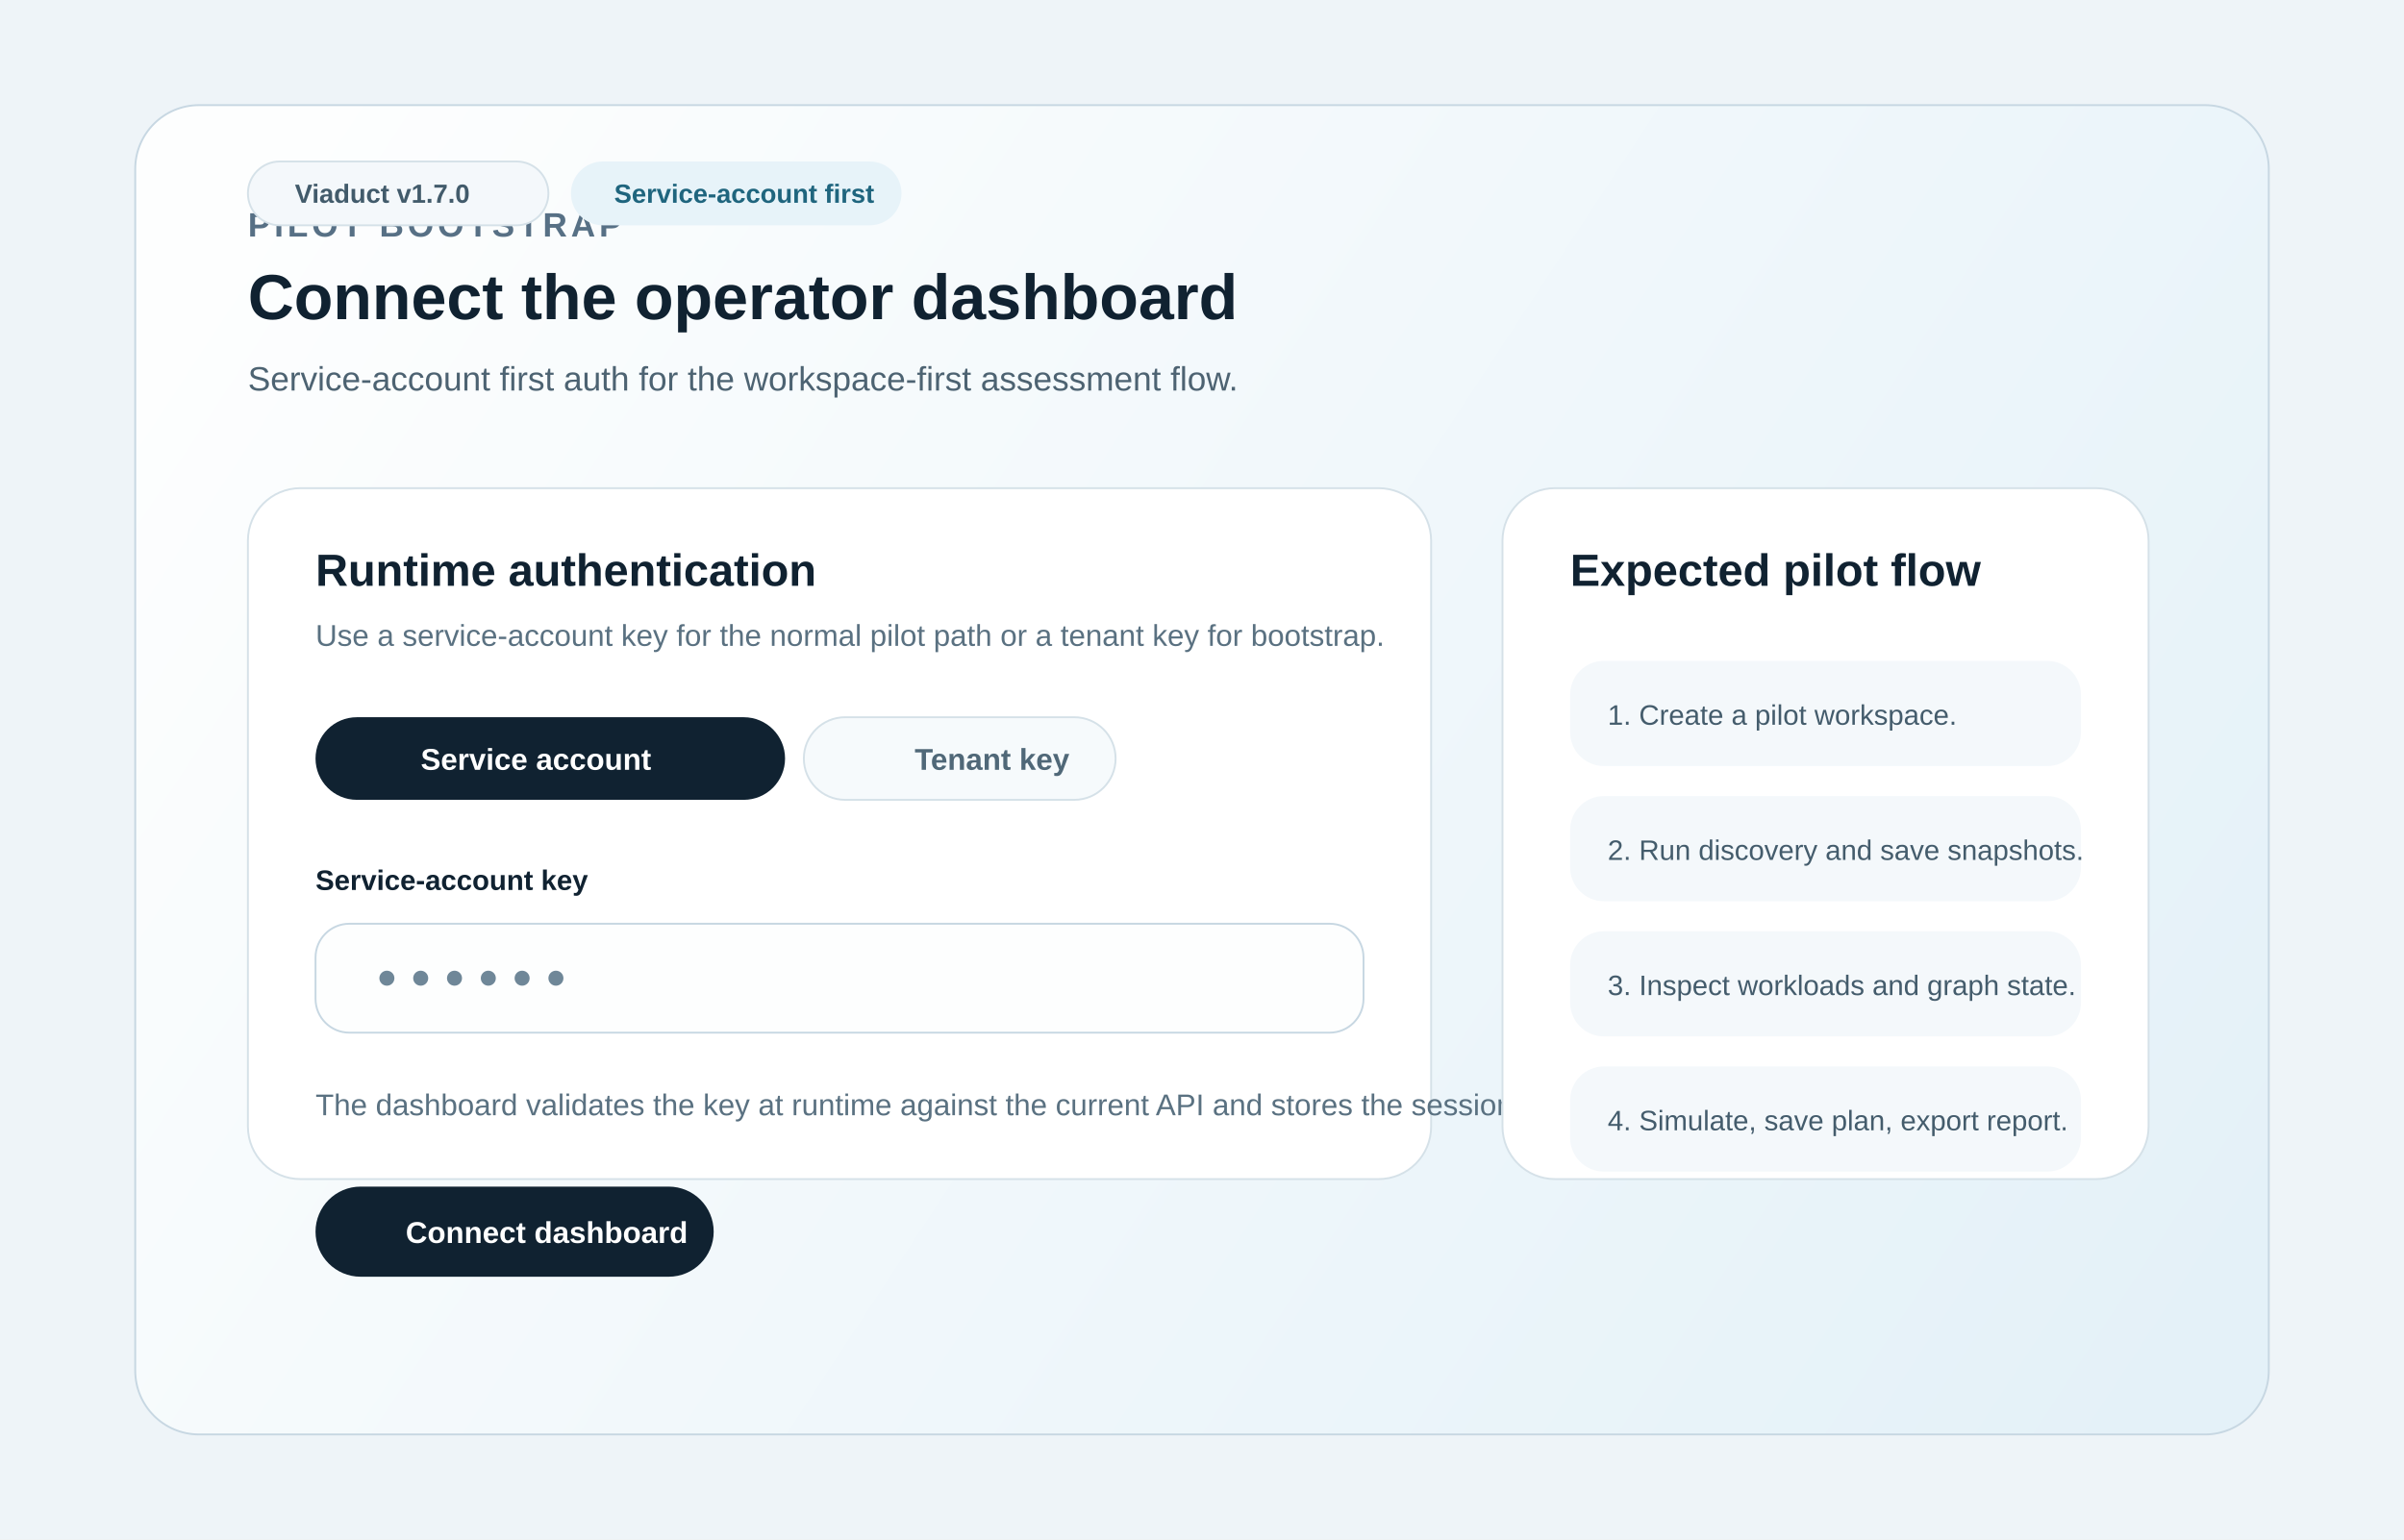
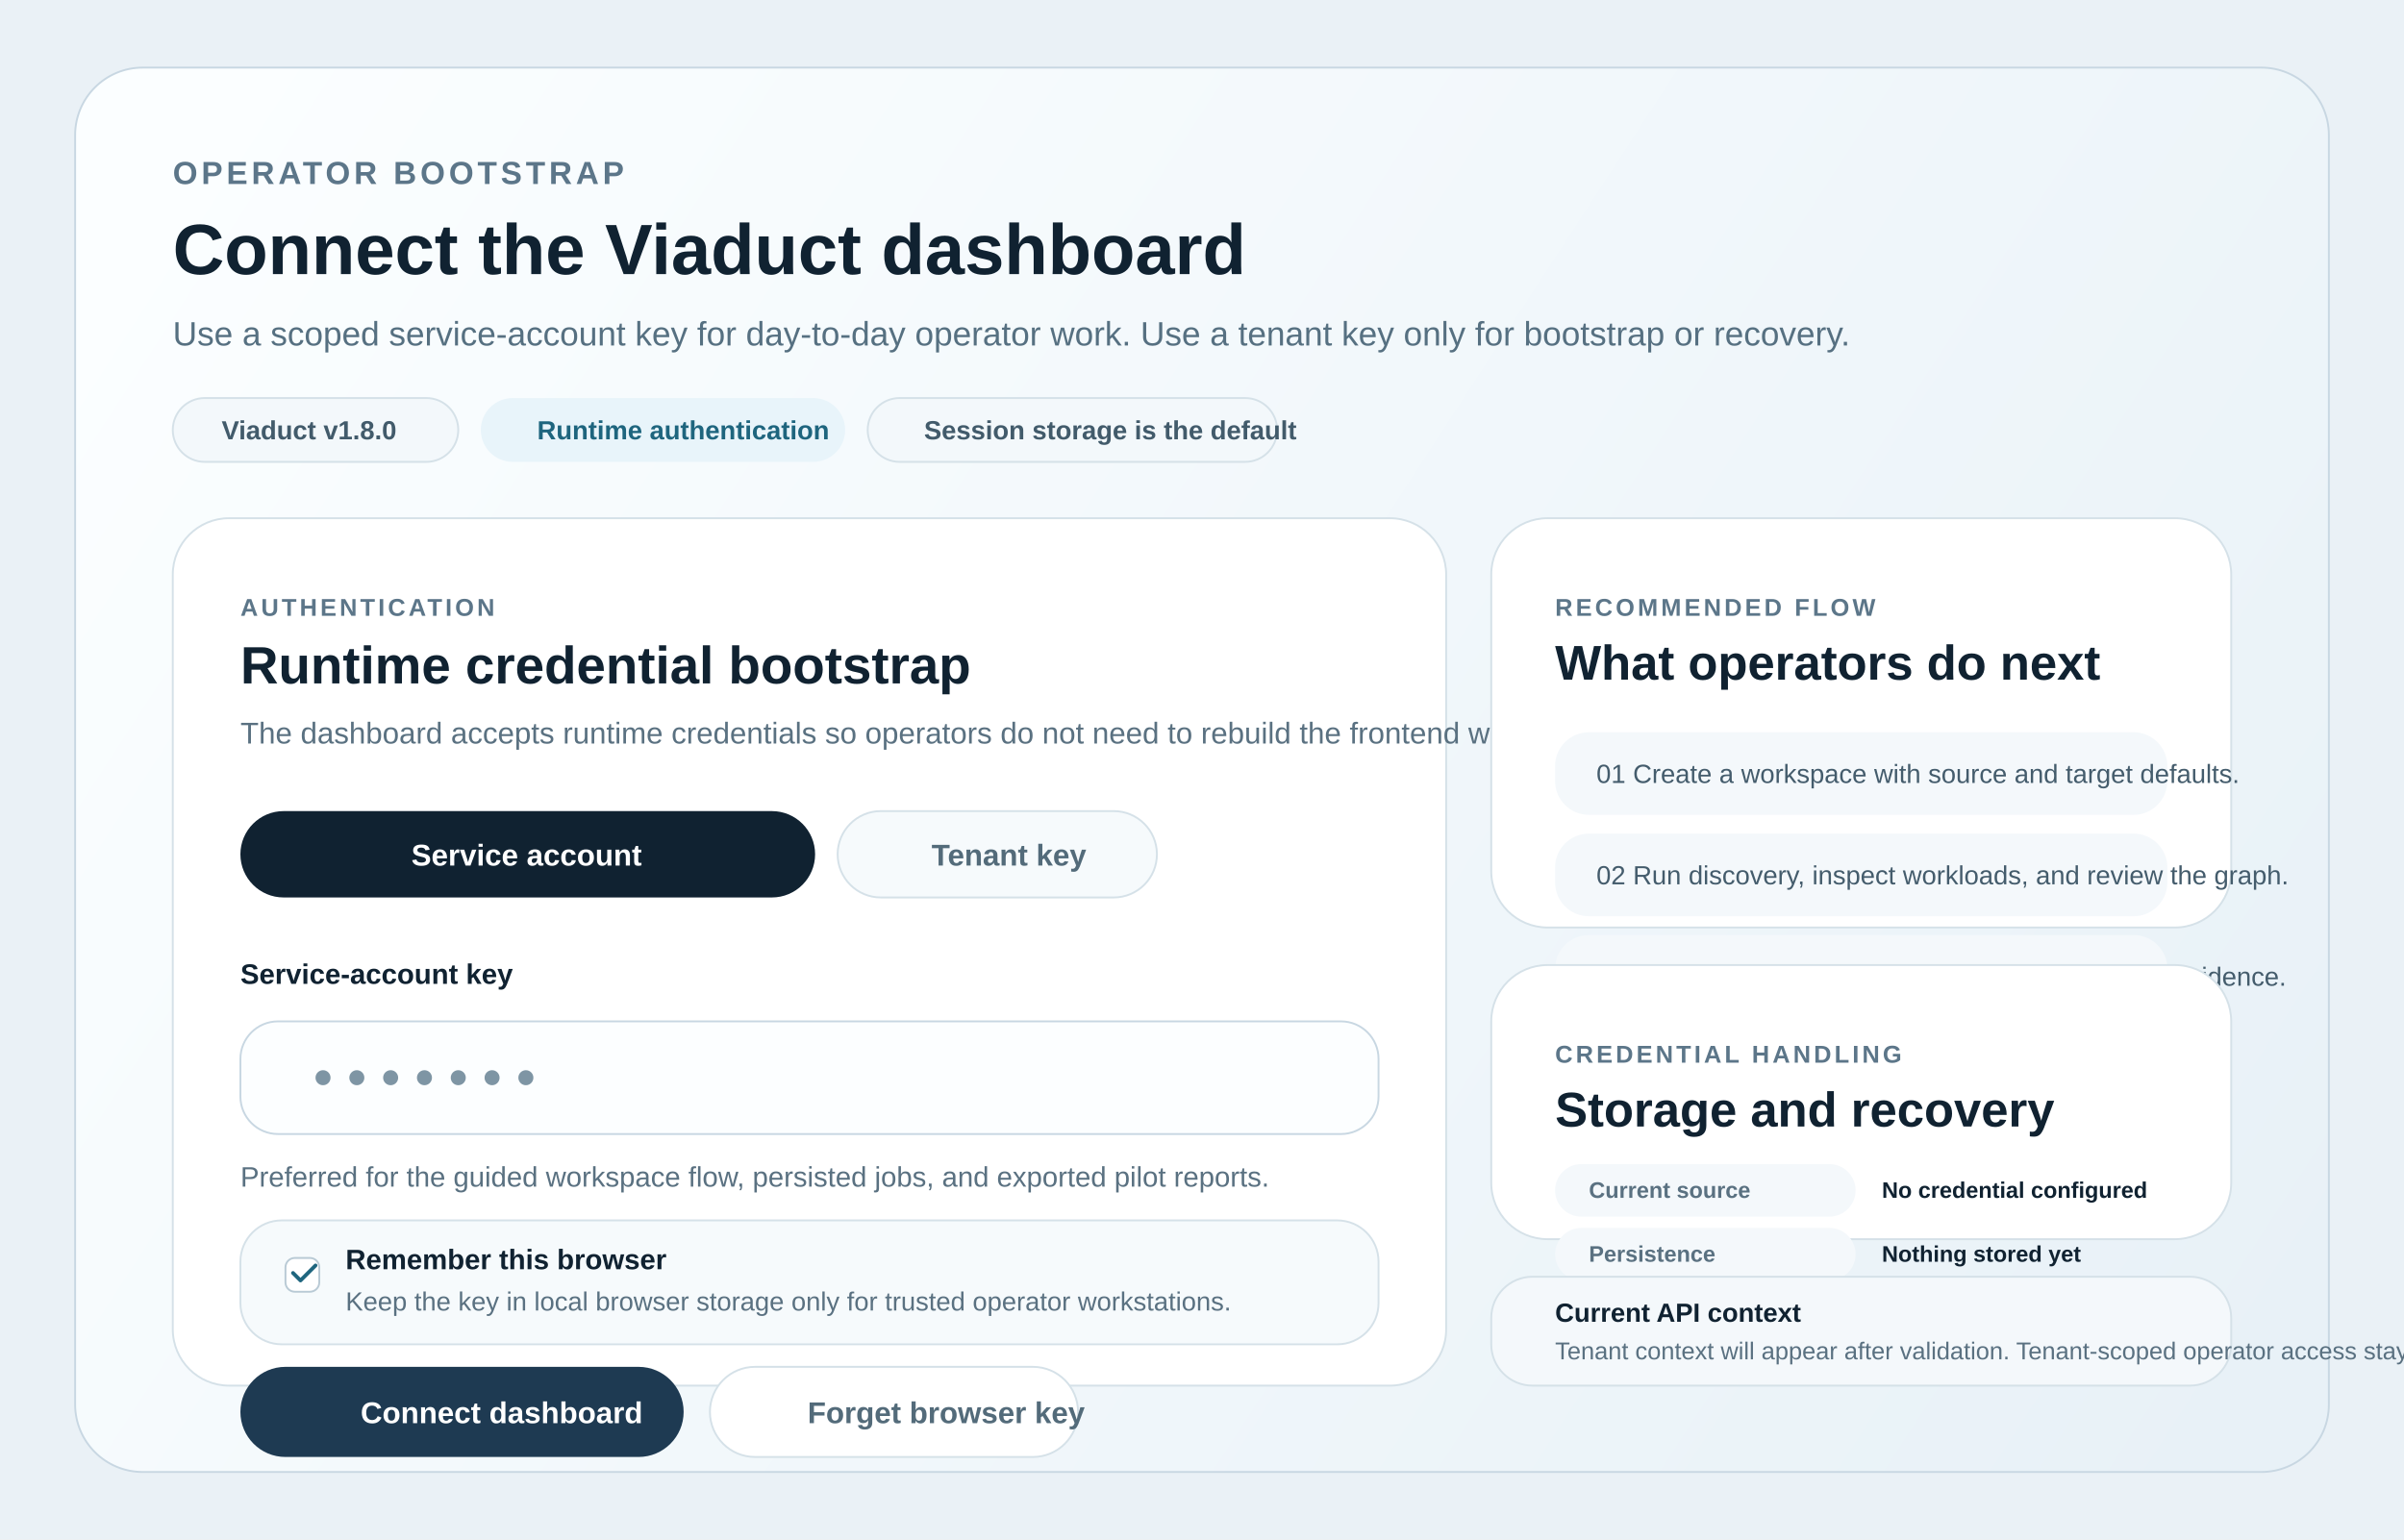
<svg xmlns="http://www.w3.org/2000/svg" width="1280" height="820" viewBox="0 0 1280 820" fill="none">
-   <rect width="1280" height="820" fill="#EEF4F8" />
  <defs>
-     <linearGradient id="bg" x1="144" y1="88" x2="1148" y2="748" gradientUnits="userSpaceOnUse">
-       <stop stop-color="#FDFEFE" />
-       <stop offset="1" stop-color="#E4F1F8" />
+     <linearGradient id="bootstrap-shell" x1="96" y1="72" x2="1184" y2="780" gradientUnits="userSpaceOnUse">
+       <stop stop-color="#FBFEFF" />
+       <stop offset="1" stop-color="#E8F1F7" />
+     </linearGradient>
+     <linearGradient id="bootstrap-button" x1="0" y1="0" x2="240" y2="48" gradientUnits="userSpaceOnUse">
+       <stop stop-color="#102231" />
+       <stop offset="1" stop-color="#1E3A52" />
    </linearGradient>
  </defs>
-   <rect x="72" y="56" width="1136" height="708" rx="34" fill="url(#bg)" stroke="#C7D7E2" />
-   <text x="132" y="126" fill="#577085" font-family="Segoe UI, Arial, sans-serif" font-size="18" font-weight="700" letter-spacing="2">PILOT BOOTSTRAP</text>
-   <text x="132" y="170" fill="#102231" font-family="Segoe UI, Arial, sans-serif" font-size="34" font-weight="700">Connect the operator dashboard</text>
-   <text x="132" y="208" fill="#4D6372" font-family="Segoe UI, Arial, sans-serif" font-size="18">Service-account first auth for the workspace-first assessment flow.</text>
-   <rect x="132" y="260" width="630" height="368" rx="28" fill="#FFFFFF" stroke="#D5E1E8" />
-   <text x="168" y="312" fill="#102231" font-family="Segoe UI, Arial, sans-serif" font-size="24" font-weight="700">Runtime authentication</text>
-   <text x="168" y="344" fill="#5A7181" font-family="Segoe UI, Arial, sans-serif" font-size="16">Use a service-account key for the normal pilot path or a tenant key for bootstrap.</text>
-   <rect x="168" y="382" width="250" height="44" rx="22" fill="#102231" />
-   <text x="224" y="410" fill="#FFFFFF" font-family="Segoe UI, Arial, sans-serif" font-size="16" font-weight="700">Service account</text>
-   <rect x="428" y="382" width="166" height="44" rx="22" fill="#F6FAFC" stroke="#D5E1E8" />
-   <text x="487" y="410" fill="#506878" font-family="Segoe UI, Arial, sans-serif" font-size="16" font-weight="700">Tenant key</text>
-   <text x="168" y="474" fill="#102231" font-family="Segoe UI, Arial, sans-serif" font-size="15" font-weight="700">Service-account key</text>
-   <rect x="168" y="492" width="558" height="58" rx="18" fill="#FDFEFE" stroke="#C7D7E2" />
-   <circle cx="206" cy="521" r="4" fill="#6F8798" />
-   <circle cx="224" cy="521" r="4" fill="#6F8798" />
-   <circle cx="242" cy="521" r="4" fill="#6F8798" />
-   <circle cx="260" cy="521" r="4" fill="#6F8798" />
-   <circle cx="278" cy="521" r="4" fill="#6F8798" />
-   <circle cx="296" cy="521" r="4" fill="#6F8798" />
-   <text x="168" y="594" fill="#5A7181" font-family="Segoe UI, Arial, sans-serif" font-size="16">The dashboard validates the key at runtime against the current API and stores the session locally.</text>
-   <rect x="168" y="632" width="212" height="48" rx="24" fill="#102231" />
-   <text x="216" y="662" fill="#FFFFFF" font-family="Segoe UI, Arial, sans-serif" font-size="16" font-weight="700">Connect dashboard</text>
-   <rect x="800" y="260" width="344" height="368" rx="28" fill="#FFFFFF" stroke="#D5E1E8" />
-   <text x="836" y="312" fill="#102231" font-family="Segoe UI, Arial, sans-serif" font-size="24" font-weight="700">Expected pilot flow</text>
-   <rect x="836" y="352" width="272" height="56" rx="18" fill="#F4F8FB" />
-   <text x="856" y="386" fill="#445C6C" font-family="Segoe UI, Arial, sans-serif" font-size="15">1. Create a pilot workspace.</text>
-   <rect x="836" y="424" width="272" height="56" rx="18" fill="#F4F8FB" />
-   <text x="856" y="458" fill="#445C6C" font-family="Segoe UI, Arial, sans-serif" font-size="15">2. Run discovery and save snapshots.</text>
-   <rect x="836" y="496" width="272" height="56" rx="18" fill="#F4F8FB" />
-   <text x="856" y="530" fill="#445C6C" font-family="Segoe UI, Arial, sans-serif" font-size="15">3. Inspect workloads and graph state.</text>
-   <rect x="836" y="568" width="272" height="56" rx="18" fill="#F4F8FB" />
-   <text x="856" y="602" fill="#445C6C" font-family="Segoe UI, Arial, sans-serif" font-size="15">4. Simulate, save plan, export report.</text>
-   <rect x="132" y="86" width="160" height="34" rx="17" fill="#F4F8FB" stroke="#D5E1E8" />
-   <text x="157" y="108" fill="#425B6B" font-family="Segoe UI, Arial, sans-serif" font-size="14" font-weight="700">Viaduct v1.7.0</text>
-   <rect x="304" y="86" width="176" height="34" rx="17" fill="#E7F3F9" />
-   <text x="327" y="108" fill="#1F657E" font-family="Segoe UI, Arial, sans-serif" font-size="14" font-weight="700">Service-account first</text>
+   <rect width="1280" height="820" fill="#EAF1F6" />
+   <rect x="40" y="36" width="1200" height="748" rx="36" fill="url(#bootstrap-shell)" stroke="#C8D7E2" />
+   <text x="92" y="98" fill="#5C7689" font-family="Segoe UI, Arial, sans-serif" font-size="17" font-weight="700" letter-spacing="2">OPERATOR BOOTSTRAP</text>
+   <text x="92" y="146" fill="#102231" font-family="Segoe UI, Arial, sans-serif" font-size="38" font-weight="700">Connect the Viaduct dashboard</text>
+   <text x="92" y="184" fill="#567081" font-family="Segoe UI, Arial, sans-serif" font-size="18">Use a scoped service-account key for day-to-day operator work. Use a tenant key only for bootstrap or recovery.</text>
+   <rect x="92" y="212" width="152" height="34" rx="17" fill="#F3F8FB" stroke="#D5E1E8" />
+   <text x="118" y="234" fill="#425B6B" font-family="Segoe UI, Arial, sans-serif" font-size="14" font-weight="700">Viaduct v1.8.0</text>
+   <rect x="256" y="212" width="194" height="34" rx="17" fill="#E8F4FA" />
+   <text x="286" y="234" fill="#1E657E" font-family="Segoe UI, Arial, sans-serif" font-size="14" font-weight="700">Runtime authentication</text>
+   <rect x="462" y="212" width="218" height="34" rx="17" fill="#F3F8FB" stroke="#D5E1E8" />
+   <text x="492" y="234" fill="#425B6B" font-family="Segoe UI, Arial, sans-serif" font-size="14" font-weight="700">Session storage is the default</text>
+   <rect x="92" y="276" width="678" height="462" rx="30" fill="#FFFFFF" stroke="#D5E1E8" />
+   <text x="128" y="328" fill="#5C7689" font-family="Segoe UI, Arial, sans-serif" font-size="13" font-weight="700" letter-spacing="1.6">AUTHENTICATION</text>
+   <text x="128" y="364" fill="#102231" font-family="Segoe UI, Arial, sans-serif" font-size="28" font-weight="700">Runtime credential bootstrap</text>
+   <text x="128" y="396" fill="#5A7181" font-family="Segoe UI, Arial, sans-serif" font-size="16">The dashboard accepts runtime credentials so operators do not need to rebuild the frontend when keys rotate.</text>
+   <rect x="128" y="432" width="306" height="46" rx="23" fill="#102231" />
+   <text x="219" y="461" fill="#FFFFFF" font-family="Segoe UI, Arial, sans-serif" font-size="16" font-weight="700">Service account</text>
+   <rect x="446" y="432" width="170" height="46" rx="23" fill="#F6FAFC" stroke="#D5E1E8" />
+   <text x="496" y="461" fill="#536B7A" font-family="Segoe UI, Arial, sans-serif" font-size="16" font-weight="700">Tenant key</text>
+   <text x="128" y="524" fill="#102231" font-family="Segoe UI, Arial, sans-serif" font-size="15" font-weight="700">Service-account key</text>
+   <rect x="128" y="544" width="606" height="60" rx="20" fill="#FCFEFF" stroke="#C8D7E2" />
+   <circle cx="172" cy="574" r="4" fill="#7E95A4" />
+   <circle cx="190" cy="574" r="4" fill="#7E95A4" />
+   <circle cx="208" cy="574" r="4" fill="#7E95A4" />
+   <circle cx="226" cy="574" r="4" fill="#7E95A4" />
+   <circle cx="244" cy="574" r="4" fill="#7E95A4" />
+   <circle cx="262" cy="574" r="4" fill="#7E95A4" />
+   <circle cx="280" cy="574" r="4" fill="#7E95A4" />
+   <text x="128" y="632" fill="#5A7181" font-family="Segoe UI, Arial, sans-serif" font-size="15">Preferred for the guided workspace flow, persisted jobs, and exported pilot reports.</text>
+   <rect x="128" y="650" width="606" height="66" rx="22" fill="#F6FAFC" stroke="#D5E1E8" />
+   <rect x="152" y="670" width="18" height="18" rx="5" fill="#FFFFFF" stroke="#B9CAD5" />
+   <path d="M156 678l4 4 8-8" stroke="#1E657E" stroke-width="2" stroke-linecap="round" stroke-linejoin="round" />
+   <text x="184" y="676" fill="#102231" font-family="Segoe UI, Arial, sans-serif" font-size="15" font-weight="700">Remember this browser</text>
+   <text x="184" y="698" fill="#5A7181" font-family="Segoe UI, Arial, sans-serif" font-size="14">Keep the key in local browser storage only for trusted operator workstations.</text>
+   <rect x="128" y="728" width="236" height="48" rx="24" fill="url(#bootstrap-button)" />
+   <text x="192" y="758" fill="#FFFFFF" font-family="Segoe UI, Arial, sans-serif" font-size="16" font-weight="700">Connect dashboard</text>
+   <rect x="378" y="728" width="196" height="48" rx="24" fill="#FFFFFF" stroke="#D5E1E8" />
+   <text x="430" y="758" fill="#536B7A" font-family="Segoe UI, Arial, sans-serif" font-size="16" font-weight="700">Forget browser key</text>
+   <rect x="794" y="276" width="394" height="218" rx="30" fill="#FFFFFF" stroke="#D5E1E8" />
+   <text x="828" y="328" fill="#5C7689" font-family="Segoe UI, Arial, sans-serif" font-size="13" font-weight="700" letter-spacing="1.6">RECOMMENDED FLOW</text>
+   <text x="828" y="362" fill="#102231" font-family="Segoe UI, Arial, sans-serif" font-size="26" font-weight="700">What operators do next</text>
+   <rect x="828" y="390" width="326" height="44" rx="18" fill="#F4F8FB" />
+   <text x="850" y="417" fill="#445C6C" font-family="Segoe UI, Arial, sans-serif" font-size="14">01  Create a workspace with source and target defaults.</text>
+   <rect x="828" y="444" width="326" height="44" rx="18" fill="#F4F8FB" />
+   <text x="850" y="471" fill="#445C6C" font-family="Segoe UI, Arial, sans-serif" font-size="14">02  Run discovery, inspect workloads, and review the graph.</text>
+   <rect x="828" y="498" width="326" height="44" rx="18" fill="#F4F8FB" />
+   <text x="850" y="525" fill="#445C6C" font-family="Segoe UI, Arial, sans-serif" font-size="14">03  Simulate readiness, save the plan, and export evidence.</text>
+   <rect x="794" y="514" width="394" height="146" rx="30" fill="#FFFFFF" stroke="#D5E1E8" />
+   <text x="828" y="566" fill="#5C7689" font-family="Segoe UI, Arial, sans-serif" font-size="13" font-weight="700" letter-spacing="1.6">CREDENTIAL HANDLING</text>
+   <text x="828" y="600" fill="#102231" font-family="Segoe UI, Arial, sans-serif" font-size="26" font-weight="700">Storage and recovery</text>
+   <rect x="828" y="620" width="160" height="28" rx="14" fill="#F4F8FB" />
+   <text x="846" y="638" fill="#5A7181" font-family="Segoe UI, Arial, sans-serif" font-size="12" font-weight="700">Current source</text>
+   <text x="1002" y="638" fill="#102231" font-family="Segoe UI, Arial, sans-serif" font-size="12" font-weight="700">No credential configured</text>
+   <rect x="828" y="654" width="160" height="28" rx="14" fill="#F4F8FB" />
+   <text x="846" y="672" fill="#5A7181" font-family="Segoe UI, Arial, sans-serif" font-size="12" font-weight="700">Persistence</text>
+   <text x="1002" y="672" fill="#102231" font-family="Segoe UI, Arial, sans-serif" font-size="12" font-weight="700">Nothing stored yet</text>
+   <rect x="828" y="688" width="160" height="28" rx="14" fill="#F4F8FB" />
+   <text x="846" y="706" fill="#5A7181" font-family="Segoe UI, Arial, sans-serif" font-size="12" font-weight="700">Recommended default</text>
+   <text x="1002" y="706" fill="#102231" font-family="Segoe UI, Arial, sans-serif" font-size="12" font-weight="700">Session-only browser storage</text>
+   <rect x="794" y="680" width="394" height="58" rx="22" fill="#F4F8FB" stroke="#D5E1E8" />
+   <text x="828" y="704" fill="#102231" font-family="Segoe UI, Arial, sans-serif" font-size="14" font-weight="700">Current API context</text>
+   <text x="828" y="724" fill="#5A7181" font-family="Segoe UI, Arial, sans-serif" font-size="13">Tenant context will appear after validation. Tenant-scoped operator access stays visible after bootstrap.</text>
</svg>
